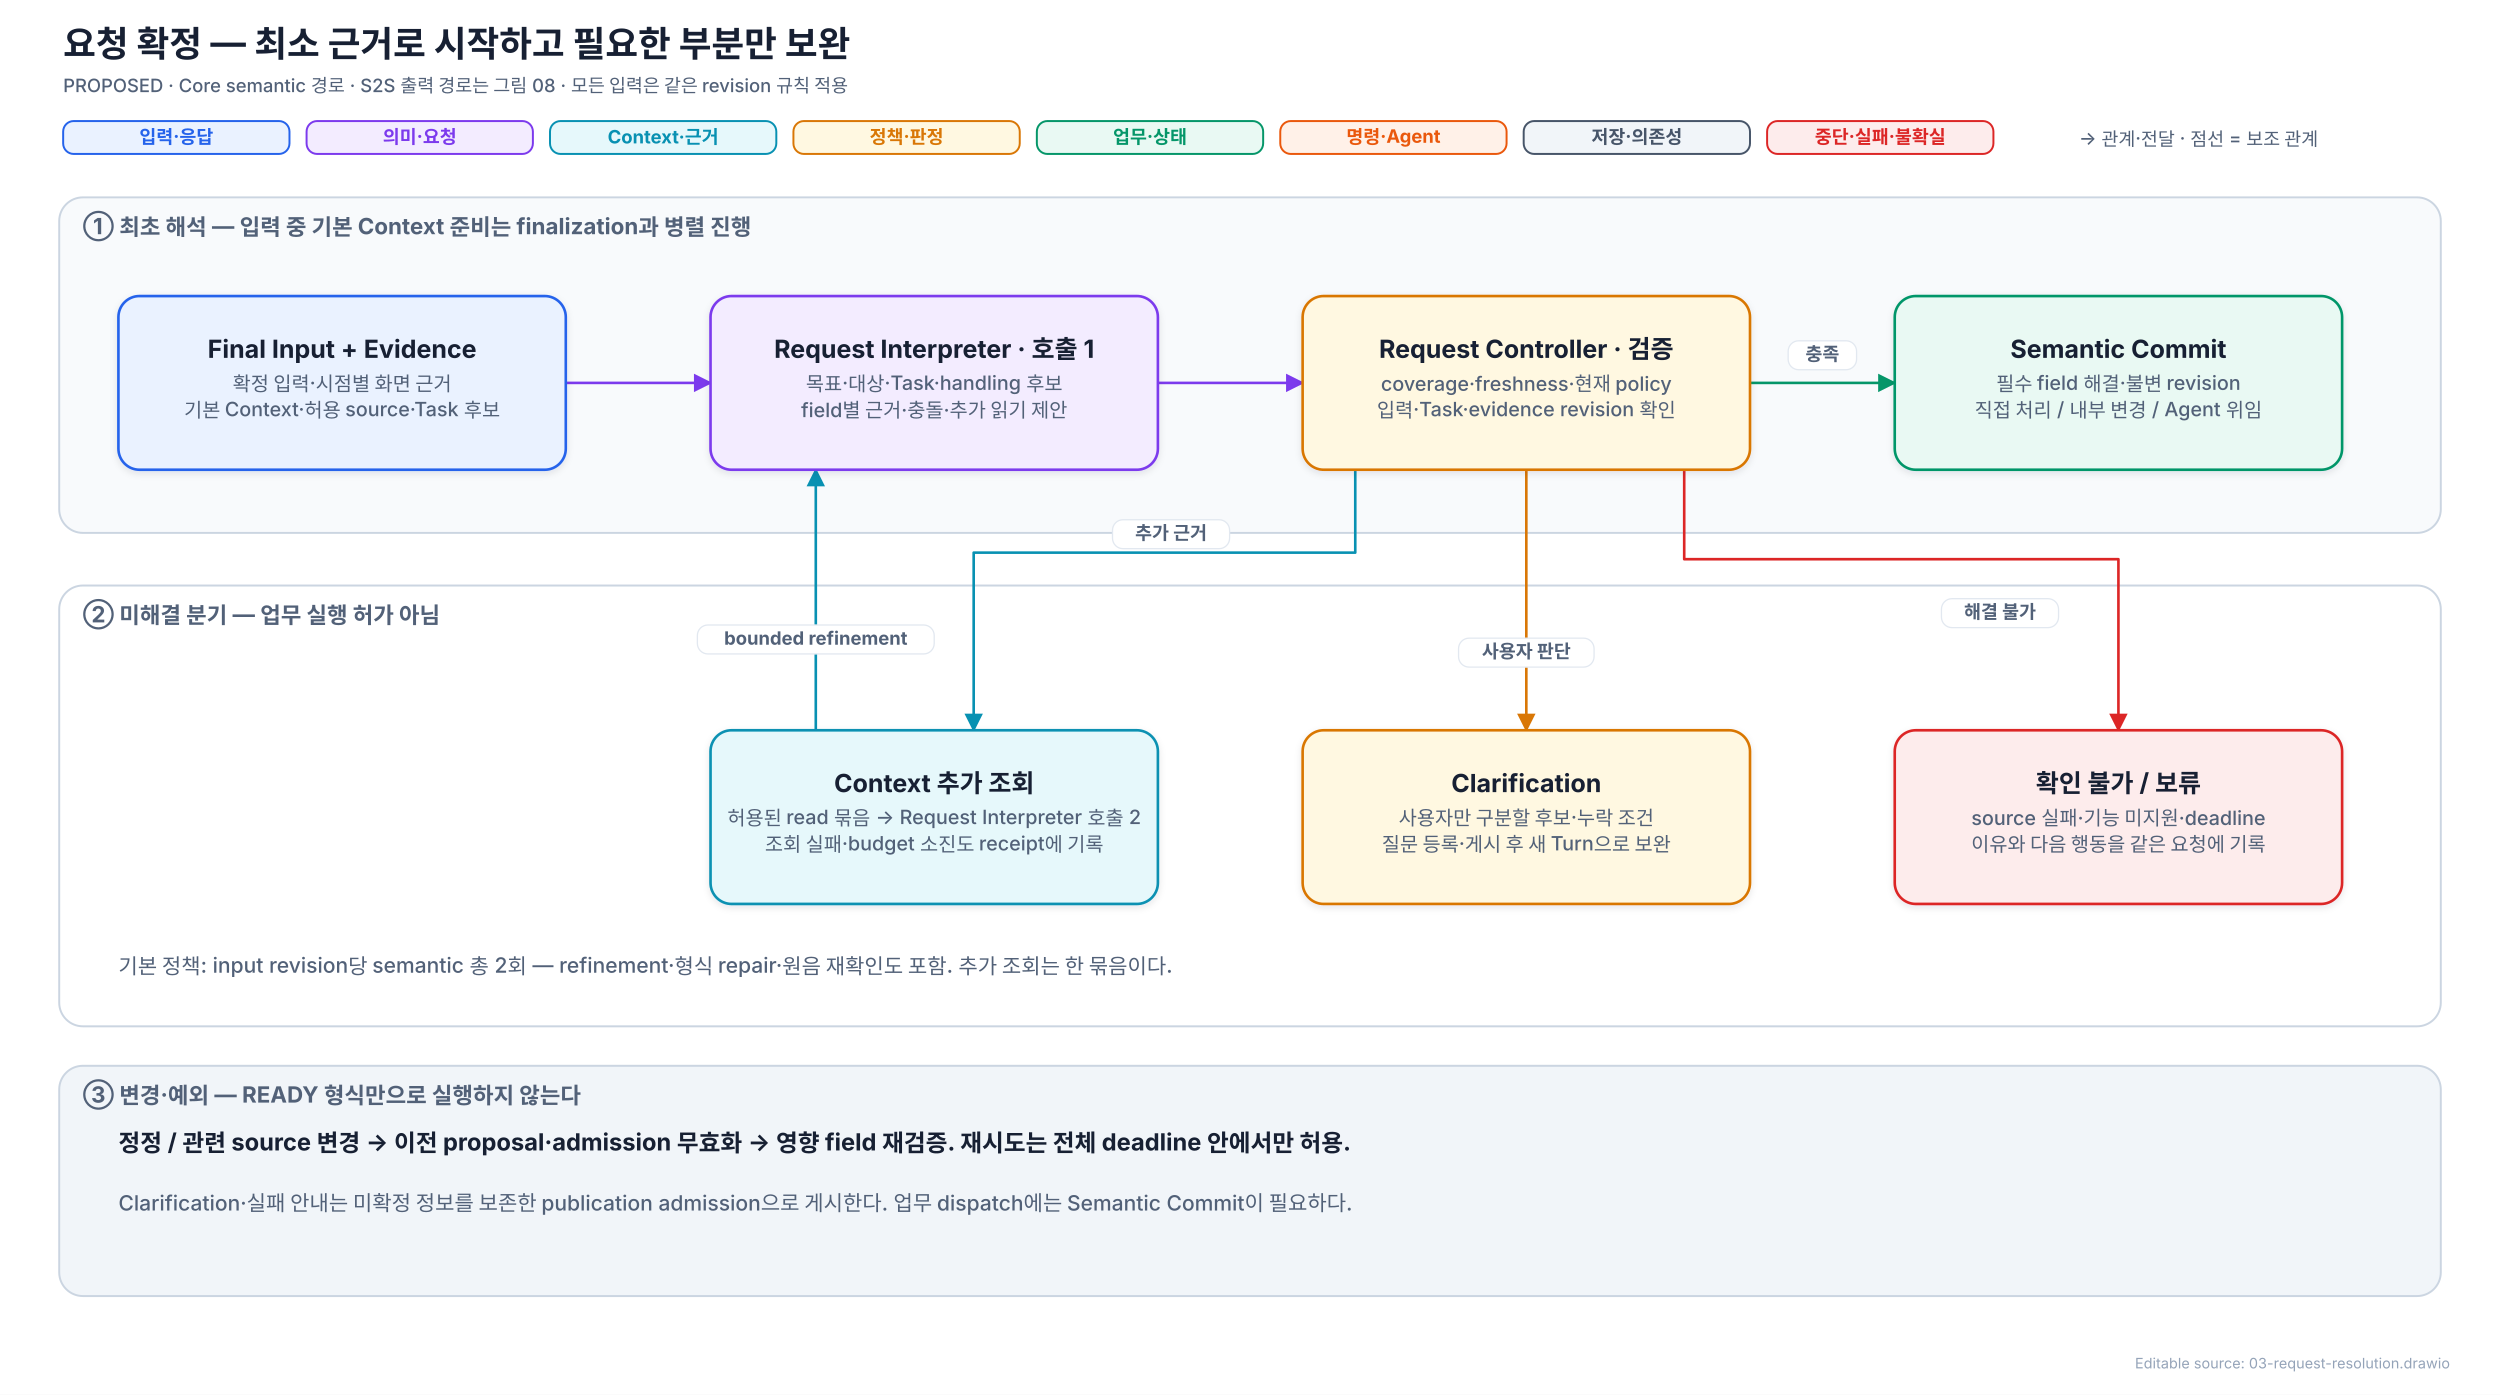
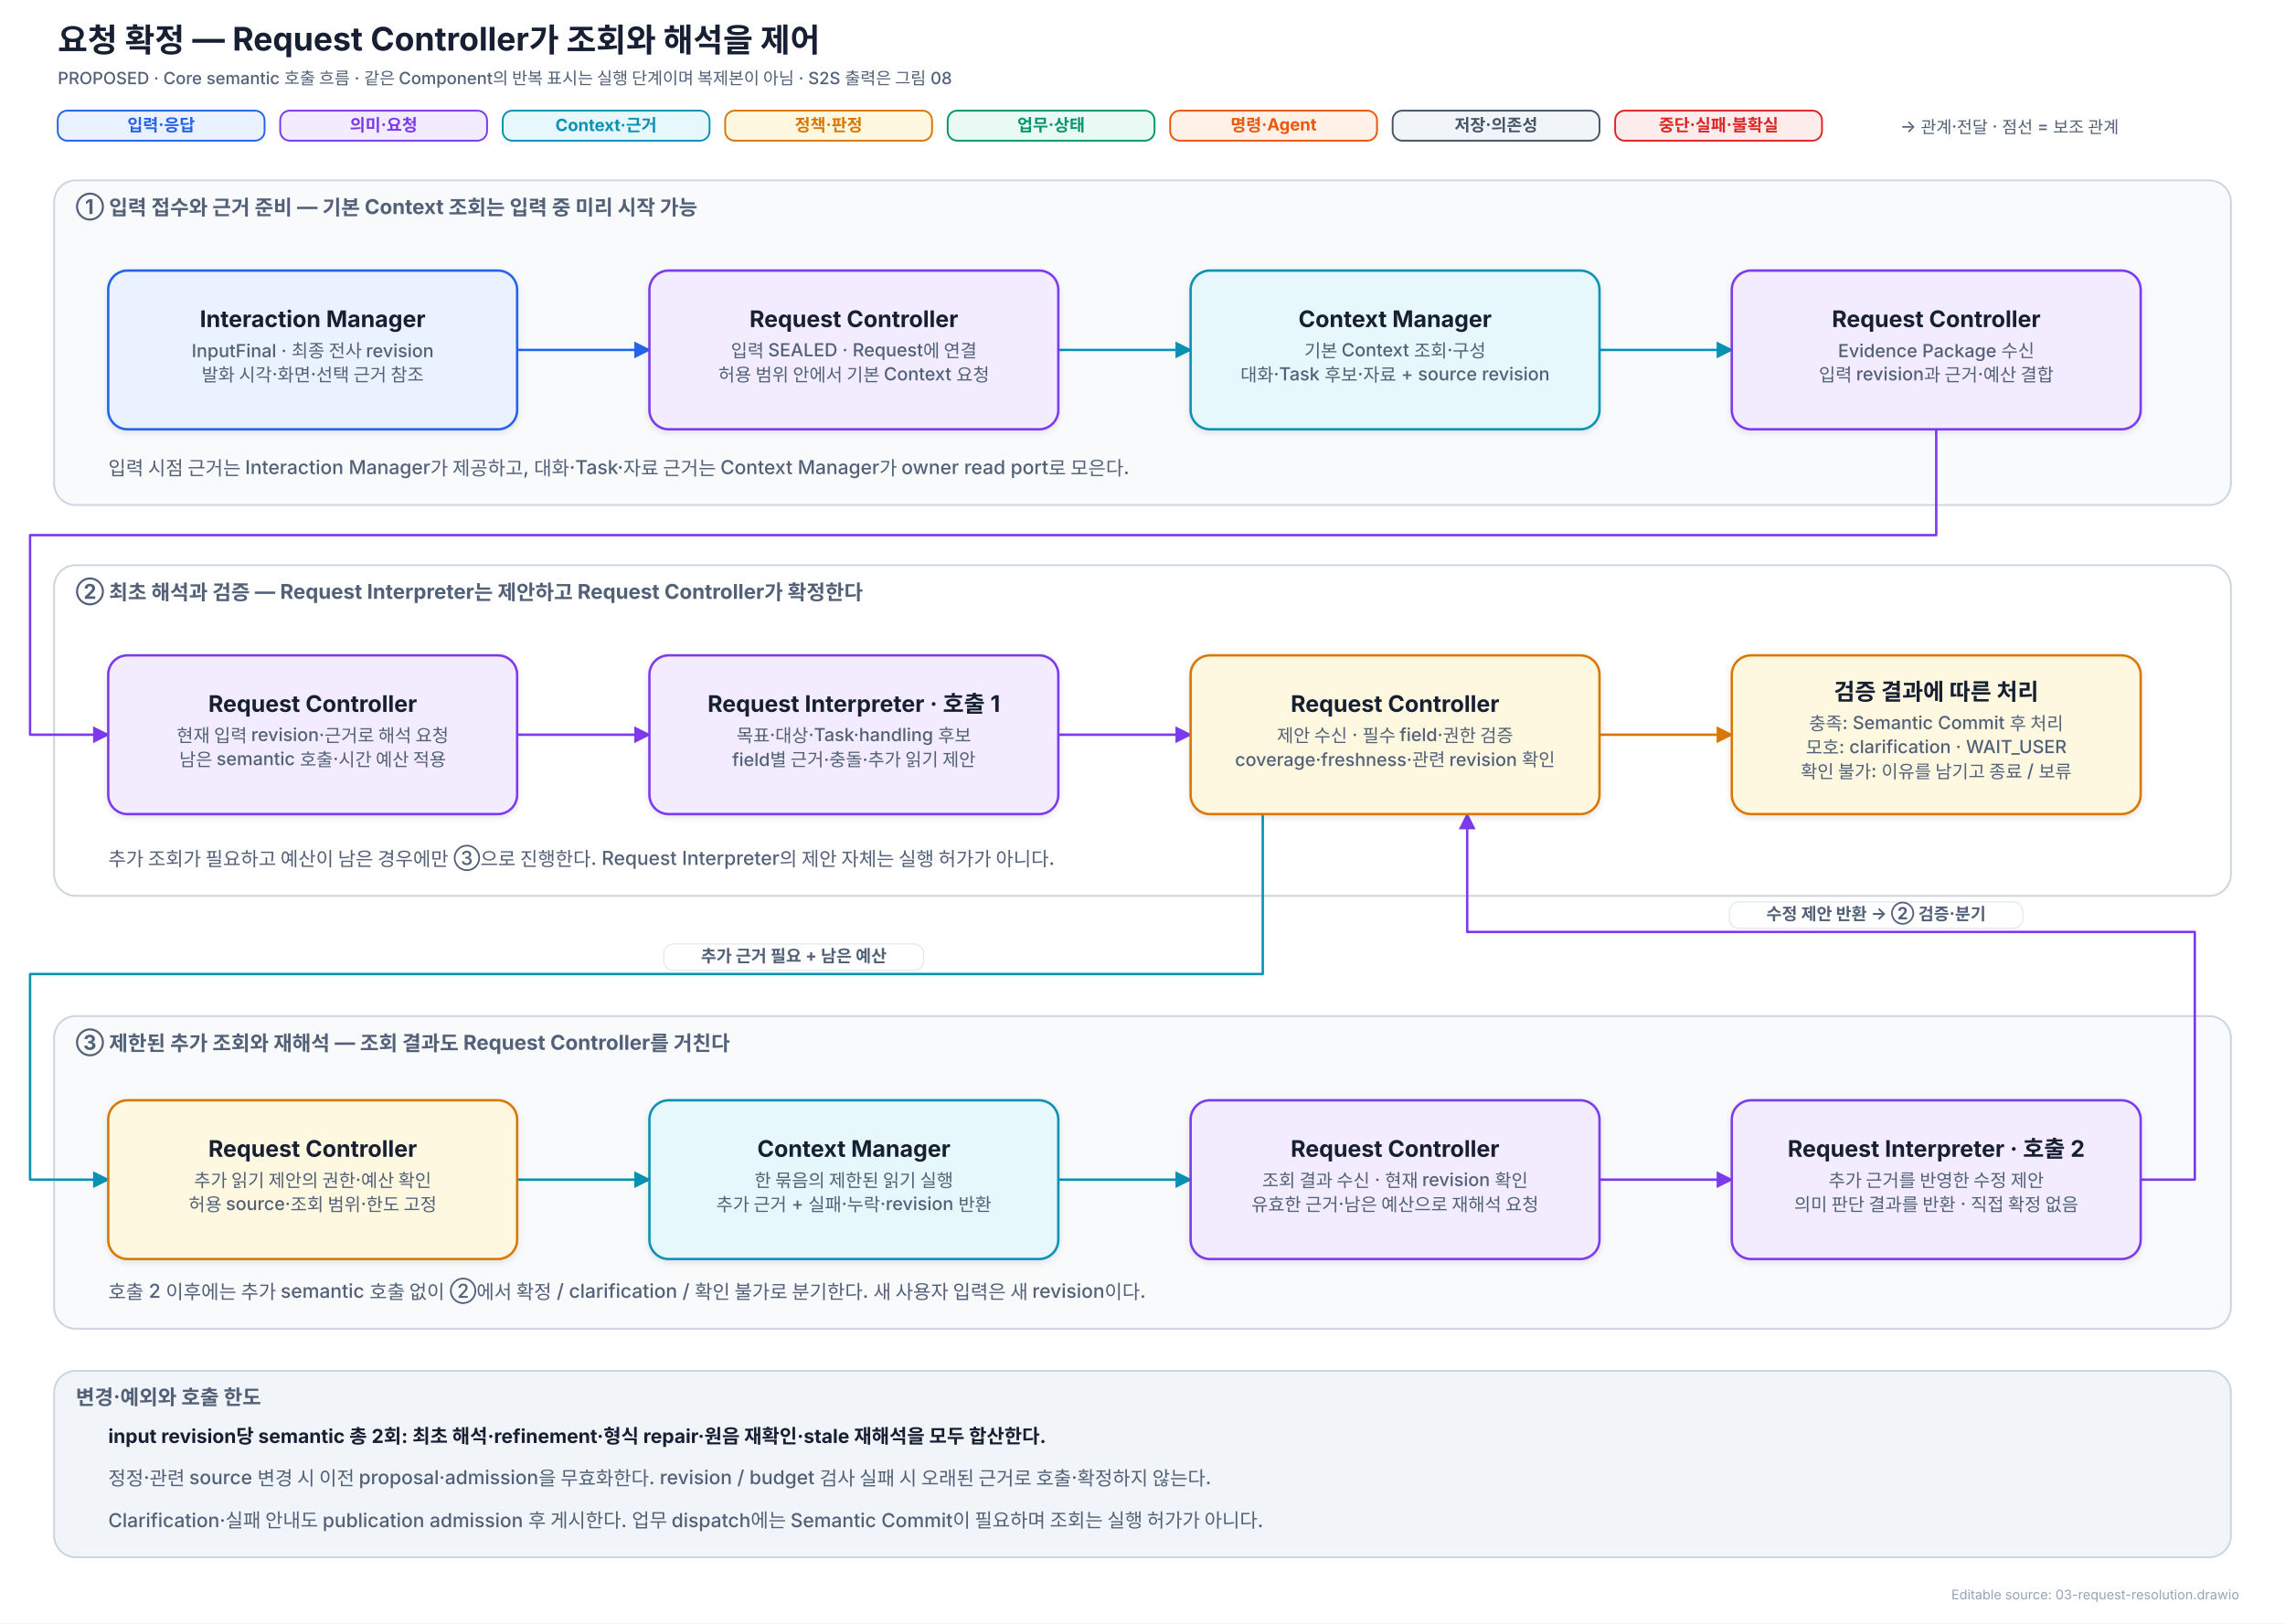
- <svg xmlns="http://www.w3.org/2000/svg" width="1900" height="1060" viewBox="0 0 1900 1060" role="img" aria-labelledby="title desc">
+ <svg xmlns="http://www.w3.org/2000/svg" width="1900" height="1350" viewBox="0 0 1900 1350" role="img" aria-labelledby="title desc">
  <defs>
    <marker id="arrow" viewBox="0 0 10 10" refX="9" refY="5" markerWidth="7" markerHeight="7" orient="auto-start-reverse">
      <path d="M 0 0 L 10 5 L 0 10 z" fill="#64748B" />
    </marker>
    <marker id="arrow-blue" viewBox="0 0 10 10" refX="9" refY="5" markerWidth="7" markerHeight="7" orient="auto-start-reverse">
      <path d="M 0 0 L 10 5 L 0 10 z" fill="#2563EB" />
    </marker>
    <marker id="arrow-cyan" viewBox="0 0 10 10" refX="9" refY="5" markerWidth="7" markerHeight="7" orient="auto-start-reverse">
      <path d="M 0 0 L 10 5 L 0 10 z" fill="#0891B2" />
    </marker>
    <marker id="arrow-purple" viewBox="0 0 10 10" refX="9" refY="5" markerWidth="7" markerHeight="7" orient="auto-start-reverse">
      <path d="M 0 0 L 10 5 L 0 10 z" fill="#7C3AED" />
    </marker>
    <marker id="arrow-green" viewBox="0 0 10 10" refX="9" refY="5" markerWidth="7" markerHeight="7" orient="auto-start-reverse">
      <path d="M 0 0 L 10 5 L 0 10 z" fill="#059669" />
    </marker>
    <marker id="arrow-orange" viewBox="0 0 10 10" refX="9" refY="5" markerWidth="7" markerHeight="7" orient="auto-start-reverse">
      <path d="M 0 0 L 10 5 L 0 10 z" fill="#EA580C" />
    </marker>
    <marker id="arrow-amber" viewBox="0 0 10 10" refX="9" refY="5" markerWidth="7" markerHeight="7" orient="auto-start-reverse">
      <path d="M 0 0 L 10 5 L 0 10 z" fill="#D97706" />
    </marker>
    <marker id="arrow-gray" viewBox="0 0 10 10" refX="9" refY="5" markerWidth="7" markerHeight="7" orient="auto-start-reverse">
      <path d="M 0 0 L 10 5 L 0 10 z" fill="#475569" />
    </marker>
    <marker id="arrow-red" viewBox="0 0 10 10" refX="9" refY="5" markerWidth="7" markerHeight="7" orient="auto-start-reverse">
      <path d="M 0 0 L 10 5 L 0 10 z" fill="#DC2626" />
    </marker>
    <filter id="shadow" x="-10%" y="-10%" width="120%" height="140%">
      <feDropShadow dx="0" dy="2" stdDeviation="3" flood-color="#0F172A" flood-opacity="0.10" />
    </filter>
  </defs>
-   <rect width="1900" height="1060" fill="#FFFFFF" />
-   <text x="48" y="43" font-family="Inter, Arial, sans-serif" font-size="27" font-weight="750" fill="#172033">요청 확정 — 최소 근거로 시작하고 필요한 부분만 보완</text>
-   <text x="48" y="70" font-family="Inter, Arial, sans-serif" font-size="14" font-weight="500" fill="#526178">PROPOSED · Core semantic 경로 · S2S 출력 경로는 그림 08 · 모든 입력은 같은 revision 규칙 적용</text>
-   <rect x="45" y="150" width="1810" height="255" rx="18" fill="#F8FAFC" stroke="#CBD5E1" stroke-width="1.5" />
-   <text x="63" y="178" font-family="Inter, Arial, sans-serif" font-size="17" font-weight="750" fill="#526178">① 최초 해석 — 입력 중 기본 Context 준비는 finalization과 병렬 진행</text>
-   <rect x="45" y="445" width="1810" height="335" rx="18" fill="#FFFFFF" stroke="#CBD5E1" stroke-width="1.5" />
-   <text x="63" y="473" font-family="Inter, Arial, sans-serif" font-size="17" font-weight="750" fill="#526178">② 미해결 분기 — 업무 실행 허가 아님</text>
-   <rect x="45" y="810" width="1810" height="175" rx="18" fill="#F1F5F9" stroke="#CBD5E1" stroke-width="1.5" />
-   <text x="63" y="838" font-family="Inter, Arial, sans-serif" font-size="17" font-weight="750" fill="#526178">③ 변경·예외 — READY 형식만으로 실행하지 않는다</text>
-   <polyline points="430,291.0 540,291.0" fill="none" stroke="#7C3AED" stroke-width="2" stroke-linejoin="round" stroke-linecap="round" marker-end="url(#arrow-purple)" />
-   <polyline points="880,291.0 990,291.0" fill="none" stroke="#7C3AED" stroke-width="2" stroke-linejoin="round" stroke-linecap="round" marker-end="url(#arrow-purple)" />
-   <polyline points="1330,291.0 1440,291.0" fill="none" stroke="#059669" stroke-width="2" stroke-linejoin="round" stroke-linecap="round" marker-end="url(#arrow-green)" />
-   <rect x="1359.0" y="259.0" width="52" height="22" rx="8" fill="#FFFFFF" stroke="#E2E8F0" />
-   <text x="1385.0" y="274.0" text-anchor="middle" font-family="Inter, Arial, sans-serif" font-size="14" font-weight="650" fill="#526178">충족</text>
-   <polyline points="1030,357 1030,420 740,420 740,555" fill="none" stroke="#0891B2" stroke-width="2" stroke-linejoin="round" stroke-linecap="round" marker-end="url(#arrow-cyan)" />
-   <rect x="845.5" y="395" width="89" height="22" rx="8" fill="#FFFFFF" stroke="#E2E8F0" />
-   <text x="890" y="410" text-anchor="middle" font-family="Inter, Arial, sans-serif" font-size="14" font-weight="650" fill="#526178">추가 근거</text>
-   <polyline points="620,555 620,357" fill="none" stroke="#0891B2" stroke-width="2" stroke-linejoin="round" stroke-linecap="round" marker-end="url(#arrow-cyan)" />
-   <rect x="530.0" y="475" width="180" height="22" rx="8" fill="#FFFFFF" stroke="#E2E8F0" />
-   <text x="620" y="490" text-anchor="middle" font-family="Inter, Arial, sans-serif" font-size="14" font-weight="650" fill="#526178">bounded refinement</text>
-   <polyline points="1160,357 1160,555" fill="none" stroke="#D97706" stroke-width="2" stroke-linejoin="round" stroke-linecap="round" marker-end="url(#arrow-amber)" />
-   <rect x="1108.5" y="485" width="103" height="22" rx="8" fill="#FFFFFF" stroke="#E2E8F0" />
-   <text x="1160" y="500" text-anchor="middle" font-family="Inter, Arial, sans-serif" font-size="14" font-weight="650" fill="#526178">사용자 판단</text>
-   <polyline points="1280,357 1280,425 1610,425 1610,555" fill="none" stroke="#DC2626" stroke-width="2" stroke-linejoin="round" stroke-linecap="round" marker-end="url(#arrow-red)" />
-   <rect x="1475.5" y="455" width="89" height="22" rx="8" fill="#FFFFFF" stroke="#E2E8F0" />
-   <text x="1520" y="470" text-anchor="middle" font-family="Inter, Arial, sans-serif" font-size="14" font-weight="650" fill="#526178">해결 불가</text>
+   <rect width="1900" height="1350" fill="#FFFFFF" />
+   <text x="48" y="43" font-family="Inter, Arial, sans-serif" font-size="27" font-weight="750" fill="#172033">요청 확정 — Request Controller가 조회와 해석을 제어</text>
+   <text x="48" y="70" font-family="Inter, Arial, sans-serif" font-size="14" font-weight="500" fill="#526178">PROPOSED · Core semantic 호출 흐름 · 같은 Component의 반복 표시는 실행 단계이며 복제본이 아님 · S2S 출력은 그림 08</text>
+   <rect x="45" y="150" width="1810" height="270" rx="18" fill="#F8FAFC" stroke="#CBD5E1" stroke-width="1.5" />
+   <text x="63" y="178" font-family="Inter, Arial, sans-serif" font-size="17" font-weight="750" fill="#526178">① 입력 접수와 근거 준비 — 기본 Context 조회는 입력 중 미리 시작 가능</text>
+   <rect x="45" y="470" width="1810" height="275" rx="18" fill="#FFFFFF" stroke="#CBD5E1" stroke-width="1.5" />
+   <text x="63" y="498" font-family="Inter, Arial, sans-serif" font-size="17" font-weight="750" fill="#526178">② 최초 해석과 검증 — Request Interpreter는 제안하고 Request Controller가 확정한다</text>
+   <rect x="45" y="845" width="1810" height="260" rx="18" fill="#F8FAFC" stroke="#CBD5E1" stroke-width="1.5" />
+   <text x="63" y="873" font-family="Inter, Arial, sans-serif" font-size="17" font-weight="750" fill="#526178">③ 제한된 추가 조회와 재해석 — 조회 결과도 Request Controller를 거친다</text>
+   <rect x="45" y="1140" width="1810" height="155" rx="18" fill="#F1F5F9" stroke="#CBD5E1" stroke-width="1.5" />
+   <text x="63" y="1168" font-family="Inter, Arial, sans-serif" font-size="17" font-weight="750" fill="#526178">변경·예외와 호출 한도</text>
+   <polyline points="430,291.0 540,291.0" fill="none" stroke="#2563EB" stroke-width="2" stroke-linejoin="round" stroke-linecap="round" marker-end="url(#arrow-blue)" />
+   <polyline points="880,291.0 990,291.0" fill="none" stroke="#0891B2" stroke-width="2" stroke-linejoin="round" stroke-linecap="round" marker-end="url(#arrow-cyan)" />
+   <polyline points="1330,291.0 1440,291.0" fill="none" stroke="#0891B2" stroke-width="2" stroke-linejoin="round" stroke-linecap="round" marker-end="url(#arrow-cyan)" />
+   <polyline points="1610,357 1610,445 25,445 25,611 90,611" fill="none" stroke="#7C3AED" stroke-width="2" stroke-linejoin="round" stroke-linecap="round" marker-end="url(#arrow-purple)" />
+   <polyline points="430,611.0 540,611.0" fill="none" stroke="#7C3AED" stroke-width="2" stroke-linejoin="round" stroke-linecap="round" marker-end="url(#arrow-purple)" />
+   <polyline points="880,611.0 990,611.0" fill="none" stroke="#7C3AED" stroke-width="2" stroke-linejoin="round" stroke-linecap="round" marker-end="url(#arrow-purple)" />
+   <polyline points="1330,611.0 1440,611.0" fill="none" stroke="#D97706" stroke-width="2" stroke-linejoin="round" stroke-linecap="round" marker-end="url(#arrow-amber)" />
+   <polyline points="1050,677 1050,810 25,810 25,981 90,981" fill="none" stroke="#0891B2" stroke-width="2" stroke-linejoin="round" stroke-linecap="round" marker-end="url(#arrow-cyan)" />
+   <rect x="552.0" y="785" width="216" height="22" rx="8" fill="#FFFFFF" stroke="#E2E8F0" />
+   <text x="660" y="800" text-anchor="middle" font-family="Inter, Arial, sans-serif" font-size="14" font-weight="650" fill="#526178">추가 근거 필요 + 남은 예산</text>
+   <polyline points="430,981.0 540,981.0" fill="none" stroke="#0891B2" stroke-width="2" stroke-linejoin="round" stroke-linecap="round" marker-end="url(#arrow-cyan)" />
+   <polyline points="880,981.0 990,981.0" fill="none" stroke="#0891B2" stroke-width="2" stroke-linejoin="round" stroke-linecap="round" marker-end="url(#arrow-cyan)" />
+   <polyline points="1330,981.0 1440,981.0" fill="none" stroke="#7C3AED" stroke-width="2" stroke-linejoin="round" stroke-linecap="round" marker-end="url(#arrow-purple)" />
+   <polyline points="1780,981 1825,981 1825,775 1220,775 1220,677" fill="none" stroke="#7C3AED" stroke-width="2" stroke-linejoin="round" stroke-linecap="round" marker-end="url(#arrow-purple)" />
+   <rect x="1438.0" y="750" width="244" height="22" rx="8" fill="#FFFFFF" stroke="#E2E8F0" />
+   <text x="1560" y="765" text-anchor="middle" font-family="Inter, Arial, sans-serif" font-size="14" font-weight="650" fill="#526178">수정 제안 반환 → ② 검증·분기</text>
  <rect x="90" y="225" width="340" height="132" rx="16" fill="#EAF2FF" stroke="#2563EB" stroke-width="2" filter="url(#shadow)" />
  <g font-family="Inter, Arial, sans-serif">
-     <text x="260.0" y="272.0" text-anchor="middle" font-size="19" font-weight="700" fill="#172033">Final Input + Evidence</text>
-     <text x="260.0" y="297.0" text-anchor="middle" font-size="15" font-weight="500" fill="#526178">확정 입력·시점별 화면 근거</text>
-     <text x="260.0" y="317.0" text-anchor="middle" font-size="15" font-weight="500" fill="#526178">기본 Context·허용 source·Task 후보</text>
+     <text x="260.0" y="272.0" text-anchor="middle" font-size="19" font-weight="700" fill="#172033">Interaction Manager</text>
+     <text x="260.0" y="297.0" text-anchor="middle" font-size="15" font-weight="500" fill="#526178">InputFinal · 최종 전사 revision</text>
+     <text x="260.0" y="317.0" text-anchor="middle" font-size="15" font-weight="500" fill="#526178">발화 시각·화면·선택 근거 참조</text>
  </g>
  <rect x="540" y="225" width="340" height="132" rx="16" fill="#F3ECFF" stroke="#7C3AED" stroke-width="2" filter="url(#shadow)" />
  <g font-family="Inter, Arial, sans-serif">
-     <text x="710.0" y="272.0" text-anchor="middle" font-size="19" font-weight="700" fill="#172033">Request Interpreter · 호출 1</text>
-     <text x="710.0" y="297.0" text-anchor="middle" font-size="15" font-weight="500" fill="#526178">목표·대상·Task·handling 후보</text>
-     <text x="710.0" y="317.0" text-anchor="middle" font-size="15" font-weight="500" fill="#526178">field별 근거·충돌·추가 읽기 제안</text>
+     <text x="710.0" y="272.0" text-anchor="middle" font-size="19" font-weight="700" fill="#172033">Request Controller</text>
+     <text x="710.0" y="297.0" text-anchor="middle" font-size="15" font-weight="500" fill="#526178">입력 SEALED · Request에 연결</text>
+     <text x="710.0" y="317.0" text-anchor="middle" font-size="15" font-weight="500" fill="#526178">허용 범위 안에서 기본 Context 요청</text>
  </g>
-   <rect x="990" y="225" width="340" height="132" rx="16" fill="#FFF8E1" stroke="#D97706" stroke-width="2" filter="url(#shadow)" />
+   <rect x="990" y="225" width="340" height="132" rx="16" fill="#E6F8FB" stroke="#0891B2" stroke-width="2" filter="url(#shadow)" />
  <g font-family="Inter, Arial, sans-serif">
-     <text x="1160.0" y="272.0" text-anchor="middle" font-size="19" font-weight="700" fill="#172033">Request Controller · 검증</text>
-     <text x="1160.0" y="297.0" text-anchor="middle" font-size="15" font-weight="500" fill="#526178">coverage·freshness·현재 policy</text>
-     <text x="1160.0" y="317.0" text-anchor="middle" font-size="15" font-weight="500" fill="#526178">입력·Task·evidence revision 확인</text>
+     <text x="1160.0" y="272.0" text-anchor="middle" font-size="19" font-weight="700" fill="#172033">Context Manager</text>
+     <text x="1160.0" y="297.0" text-anchor="middle" font-size="15" font-weight="500" fill="#526178">기본 Context 조회·구성</text>
+     <text x="1160.0" y="317.0" text-anchor="middle" font-size="15" font-weight="500" fill="#526178">대화·Task 후보·자료 + source revision</text>
  </g>
-   <rect x="1440" y="225" width="340" height="132" rx="16" fill="#E9F9F3" stroke="#059669" stroke-width="2" filter="url(#shadow)" />
+   <rect x="1440" y="225" width="340" height="132" rx="16" fill="#F3ECFF" stroke="#7C3AED" stroke-width="2" filter="url(#shadow)" />
  <g font-family="Inter, Arial, sans-serif">
-     <text x="1610.0" y="272.0" text-anchor="middle" font-size="19" font-weight="700" fill="#172033">Semantic Commit</text>
-     <text x="1610.0" y="297.0" text-anchor="middle" font-size="15" font-weight="500" fill="#526178">필수 field 해결·불변 revision</text>
-     <text x="1610.0" y="317.0" text-anchor="middle" font-size="15" font-weight="500" fill="#526178">직접 처리 / 내부 변경 / Agent 위임</text>
+     <text x="1610.0" y="272.0" text-anchor="middle" font-size="19" font-weight="700" fill="#172033">Request Controller</text>
+     <text x="1610.0" y="297.0" text-anchor="middle" font-size="15" font-weight="500" fill="#526178">Evidence Package 수신</text>
+     <text x="1610.0" y="317.0" text-anchor="middle" font-size="15" font-weight="500" fill="#526178">입력 revision과 근거·예산 결합</text>
  </g>
-   <rect x="540" y="555" width="340" height="132" rx="16" fill="#E6F8FB" stroke="#0891B2" stroke-width="2" filter="url(#shadow)" />
+   <rect x="90" y="545" width="340" height="132" rx="16" fill="#F3ECFF" stroke="#7C3AED" stroke-width="2" filter="url(#shadow)" />
  <g font-family="Inter, Arial, sans-serif">
-     <text x="710.0" y="602.0" text-anchor="middle" font-size="19" font-weight="700" fill="#172033">Context 추가 조회</text>
-     <text x="710.0" y="627.0" text-anchor="middle" font-size="15" font-weight="500" fill="#526178">허용된 read 묶음 → Request Interpreter 호출 2</text>
-     <text x="710.0" y="647.0" text-anchor="middle" font-size="15" font-weight="500" fill="#526178">조회 실패·budget 소진도 receipt에 기록</text>
+     <text x="260.0" y="592.0" text-anchor="middle" font-size="19" font-weight="700" fill="#172033">Request Controller</text>
+     <text x="260.0" y="617.0" text-anchor="middle" font-size="15" font-weight="500" fill="#526178">현재 입력 revision·근거로 해석 요청</text>
+     <text x="260.0" y="637.0" text-anchor="middle" font-size="15" font-weight="500" fill="#526178">남은 semantic 호출·시간 예산 적용</text>
  </g>
-   <rect x="990" y="555" width="340" height="132" rx="16" fill="#FFF8E1" stroke="#D97706" stroke-width="2" filter="url(#shadow)" />
+   <rect x="540" y="545" width="340" height="132" rx="16" fill="#F3ECFF" stroke="#7C3AED" stroke-width="2" filter="url(#shadow)" />
  <g font-family="Inter, Arial, sans-serif">
-     <text x="1160.0" y="602.0" text-anchor="middle" font-size="19" font-weight="700" fill="#172033">Clarification</text>
-     <text x="1160.0" y="627.0" text-anchor="middle" font-size="15" font-weight="500" fill="#526178">사용자만 구분할 후보·누락 조건</text>
-     <text x="1160.0" y="647.0" text-anchor="middle" font-size="15" font-weight="500" fill="#526178">질문 등록·게시 후 새 Turn으로 보완</text>
+     <text x="710.0" y="592.0" text-anchor="middle" font-size="19" font-weight="700" fill="#172033">Request Interpreter · 호출 1</text>
+     <text x="710.0" y="617.0" text-anchor="middle" font-size="15" font-weight="500" fill="#526178">목표·대상·Task·handling 후보</text>
+     <text x="710.0" y="637.0" text-anchor="middle" font-size="15" font-weight="500" fill="#526178">field별 근거·충돌·추가 읽기 제안</text>
  </g>
-   <rect x="1440" y="555" width="340" height="132" rx="16" fill="#FDECEC" stroke="#DC2626" stroke-width="2" filter="url(#shadow)" />
+   <rect x="990" y="545" width="340" height="132" rx="16" fill="#FFF8E1" stroke="#D97706" stroke-width="2" filter="url(#shadow)" />
  <g font-family="Inter, Arial, sans-serif">
-     <text x="1610.0" y="602.0" text-anchor="middle" font-size="19" font-weight="700" fill="#172033">확인 불가 / 보류</text>
-     <text x="1610.0" y="627.0" text-anchor="middle" font-size="15" font-weight="500" fill="#526178">source 실패·기능 미지원·deadline</text>
-     <text x="1610.0" y="647.0" text-anchor="middle" font-size="15" font-weight="500" fill="#526178">이유와 다음 행동을 같은 요청에 기록</text>
+     <text x="1160.0" y="592.0" text-anchor="middle" font-size="19" font-weight="700" fill="#172033">Request Controller</text>
+     <text x="1160.0" y="617.0" text-anchor="middle" font-size="15" font-weight="500" fill="#526178">제안 수신 · 필수 field·권한 검증</text>
+     <text x="1160.0" y="637.0" text-anchor="middle" font-size="15" font-weight="500" fill="#526178">coverage·freshness·관련 revision 확인</text>
+   </g>
+   <rect x="1440" y="545" width="340" height="132" rx="16" fill="#FFF8E1" stroke="#D97706" stroke-width="2" filter="url(#shadow)" />
+   <g font-family="Inter, Arial, sans-serif">
+     <text x="1610.0" y="582.0" text-anchor="middle" font-size="19" font-weight="700" fill="#172033">검증 결과에 따른 처리</text>
+     <text x="1610.0" y="607.0" text-anchor="middle" font-size="15" font-weight="500" fill="#526178">충족: Semantic Commit 후 처리</text>
+     <text x="1610.0" y="627.0" text-anchor="middle" font-size="15" font-weight="500" fill="#526178">모호: clarification · WAIT_USER</text>
+     <text x="1610.0" y="647.0" text-anchor="middle" font-size="15" font-weight="500" fill="#526178">확인 불가: 이유를 남기고 종료 / 보류</text>
+   </g>
+   <rect x="90" y="915" width="340" height="132" rx="16" fill="#FFF8E1" stroke="#D97706" stroke-width="2" filter="url(#shadow)" />
+   <g font-family="Inter, Arial, sans-serif">
+     <text x="260.0" y="962.0" text-anchor="middle" font-size="19" font-weight="700" fill="#172033">Request Controller</text>
+     <text x="260.0" y="987.0" text-anchor="middle" font-size="15" font-weight="500" fill="#526178">추가 읽기 제안의 권한·예산 확인</text>
+     <text x="260.0" y="1007.0" text-anchor="middle" font-size="15" font-weight="500" fill="#526178">허용 source·조회 범위·한도 고정</text>
+   </g>
+   <rect x="540" y="915" width="340" height="132" rx="16" fill="#E6F8FB" stroke="#0891B2" stroke-width="2" filter="url(#shadow)" />
+   <g font-family="Inter, Arial, sans-serif">
+     <text x="710.0" y="962.0" text-anchor="middle" font-size="19" font-weight="700" fill="#172033">Context Manager</text>
+     <text x="710.0" y="987.0" text-anchor="middle" font-size="15" font-weight="500" fill="#526178">한 묶음의 제한된 읽기 실행</text>
+     <text x="710.0" y="1007.0" text-anchor="middle" font-size="15" font-weight="500" fill="#526178">추가 근거 + 실패·누락·revision 반환</text>
+   </g>
+   <rect x="990" y="915" width="340" height="132" rx="16" fill="#F3ECFF" stroke="#7C3AED" stroke-width="2" filter="url(#shadow)" />
+   <g font-family="Inter, Arial, sans-serif">
+     <text x="1160.0" y="962.0" text-anchor="middle" font-size="19" font-weight="700" fill="#172033">Request Controller</text>
+     <text x="1160.0" y="987.0" text-anchor="middle" font-size="15" font-weight="500" fill="#526178">조회 결과 수신 · 현재 revision 확인</text>
+     <text x="1160.0" y="1007.0" text-anchor="middle" font-size="15" font-weight="500" fill="#526178">유효한 근거·남은 예산으로 재해석 요청</text>
+   </g>
+   <rect x="1440" y="915" width="340" height="132" rx="16" fill="#F3ECFF" stroke="#7C3AED" stroke-width="2" filter="url(#shadow)" />
+   <g font-family="Inter, Arial, sans-serif">
+     <text x="1610.0" y="962.0" text-anchor="middle" font-size="19" font-weight="700" fill="#172033">Request Interpreter · 호출 2</text>
+     <text x="1610.0" y="987.0" text-anchor="middle" font-size="15" font-weight="500" fill="#526178">추가 근거를 반영한 수정 제안</text>
+     <text x="1610.0" y="1007.0" text-anchor="middle" font-size="15" font-weight="500" fill="#526178">의미 판단 결과를 반환 · 직접 확정 없음</text>
  </g>
  <text x="1580" y="110" text-anchor="start" font-family="Inter, Arial, sans-serif" font-size="14" font-weight="500" fill="#526178">→ 관계·전달  ·  점선 = 보조 관계</text>
-   <text x="90" y="740" text-anchor="start" font-family="Inter, Arial, sans-serif" font-size="16" font-weight="500" fill="#526178">기본 정책: input revision당 semantic 총 2회 — refinement·형식 repair·원음 재확인도 포함. 추가 조회는 한 묶음이다.</text>
-   <text x="90" y="875" text-anchor="start" font-family="Inter, Arial, sans-serif" font-size="18" font-weight="700" fill="#172033">정정 / 관련 source 변경 → 이전 proposal·admission 무효화 → 영향 field 재검증. 재시도는 전체 deadline 안에서만 허용.</text>
-   <text x="90" y="920" text-anchor="start" font-family="Inter, Arial, sans-serif" font-size="16" font-weight="500" fill="#526178">Clarification·실패 안내는 미확정 정보를 보존한 publication admission으로 게시한다. 업무 dispatch에는 Semantic Commit이 필요하다.</text>
+   <text x="90" y="395" text-anchor="start" font-family="Inter, Arial, sans-serif" font-size="16" font-weight="500" fill="#526178">입력 시점 근거는 Interaction Manager가 제공하고, 대화·Task·자료 근거는 Context Manager가 owner read port로 모은다.</text>
+   <text x="90" y="720" text-anchor="start" font-family="Inter, Arial, sans-serif" font-size="16" font-weight="500" fill="#526178">추가 조회가 필요하고 예산이 남은 경우에만 ③으로 진행한다. Request Interpreter의 제안 자체는 실행 허가가 아니다.</text>
+   <text x="90" y="1080" text-anchor="start" font-family="Inter, Arial, sans-serif" font-size="16" font-weight="500" fill="#526178">호출 2 이후에는 추가 semantic 호출 없이 ②에서 확정 / clarification / 확인 불가로 분기한다. 새 사용자 입력은 새 revision이다.</text>
+   <text x="90" y="1200" text-anchor="start" font-family="Inter, Arial, sans-serif" font-size="16" font-weight="700" fill="#172033">input revision당 semantic 총 2회: 최초 해석·refinement·형식 repair·원음 재확인·stale 재해석을 모두 합산한다.</text>
+   <text x="90" y="1235" text-anchor="start" font-family="Inter, Arial, sans-serif" font-size="16" font-weight="500" fill="#526178">정정·관련 source 변경 시 이전 proposal·admission을 무효화한다. revision / budget 검사 실패 시 오래된 근거로 호출·확정하지 않는다.</text>
+   <text x="90" y="1270" text-anchor="start" font-family="Inter, Arial, sans-serif" font-size="16" font-weight="500" fill="#526178">Clarification·실패 안내도 publication admission 후 게시한다. 업무 dispatch에는 Semantic Commit이 필요하며 조회는 실행 허가가 아니다.</text>
  <rect x="48" y="92" width="172" height="25" rx="8" fill="#EAF2FF" stroke="#2563EB" stroke-width="1.5" />
  <text x="134.0" y="109" text-anchor="middle" font-family="Inter, Arial, sans-serif" font-size="14" font-weight="700" fill="#2563EB">입력·응답</text>
  <rect x="233" y="92" width="172" height="25" rx="8" fill="#F3ECFF" stroke="#7C3AED" stroke-width="1.5" />
  <text x="319.0" y="109" text-anchor="middle" font-family="Inter, Arial, sans-serif" font-size="14" font-weight="700" fill="#7C3AED">의미·요청</text>
  <rect x="418" y="92" width="172" height="25" rx="8" fill="#E6F8FB" stroke="#0891B2" stroke-width="1.5" />
  <text x="504.0" y="109" text-anchor="middle" font-family="Inter, Arial, sans-serif" font-size="14" font-weight="700" fill="#0891B2">Context·근거</text>
  <rect x="603" y="92" width="172" height="25" rx="8" fill="#FFF8E1" stroke="#D97706" stroke-width="1.5" />
  <text x="689.0" y="109" text-anchor="middle" font-family="Inter, Arial, sans-serif" font-size="14" font-weight="700" fill="#D97706">정책·판정</text>
  <rect x="788" y="92" width="172" height="25" rx="8" fill="#E9F9F3" stroke="#059669" stroke-width="1.5" />
  <text x="874.0" y="109" text-anchor="middle" font-family="Inter, Arial, sans-serif" font-size="14" font-weight="700" fill="#059669">업무·상태</text>
  <rect x="973" y="92" width="172" height="25" rx="8" fill="#FFF1E8" stroke="#EA580C" stroke-width="1.5" />
  <text x="1059.0" y="109" text-anchor="middle" font-family="Inter, Arial, sans-serif" font-size="14" font-weight="700" fill="#EA580C">명령·Agent</text>
  <rect x="1158" y="92" width="172" height="25" rx="8" fill="#F1F5F9" stroke="#475569" stroke-width="1.5" />
  <text x="1244.0" y="109" text-anchor="middle" font-family="Inter, Arial, sans-serif" font-size="14" font-weight="700" fill="#475569">저장·의존성</text>
  <rect x="1343" y="92" width="172" height="25" rx="8" fill="#FDECEC" stroke="#DC2626" stroke-width="1.5" />
  <text x="1429.0" y="109" text-anchor="middle" font-family="Inter, Arial, sans-serif" font-size="14" font-weight="700" fill="#DC2626">중단·실패·불확실</text>
-   <text x="1862" y="1040" text-anchor="end" font-family="Inter, Arial, sans-serif" font-size="11" fill="#94A3B8">Editable source: 03-request-resolution.drawio</text>
+   <text x="1862" y="1330" text-anchor="end" font-family="Inter, Arial, sans-serif" font-size="11" fill="#94A3B8">Editable source: 03-request-resolution.drawio</text>
</svg>
